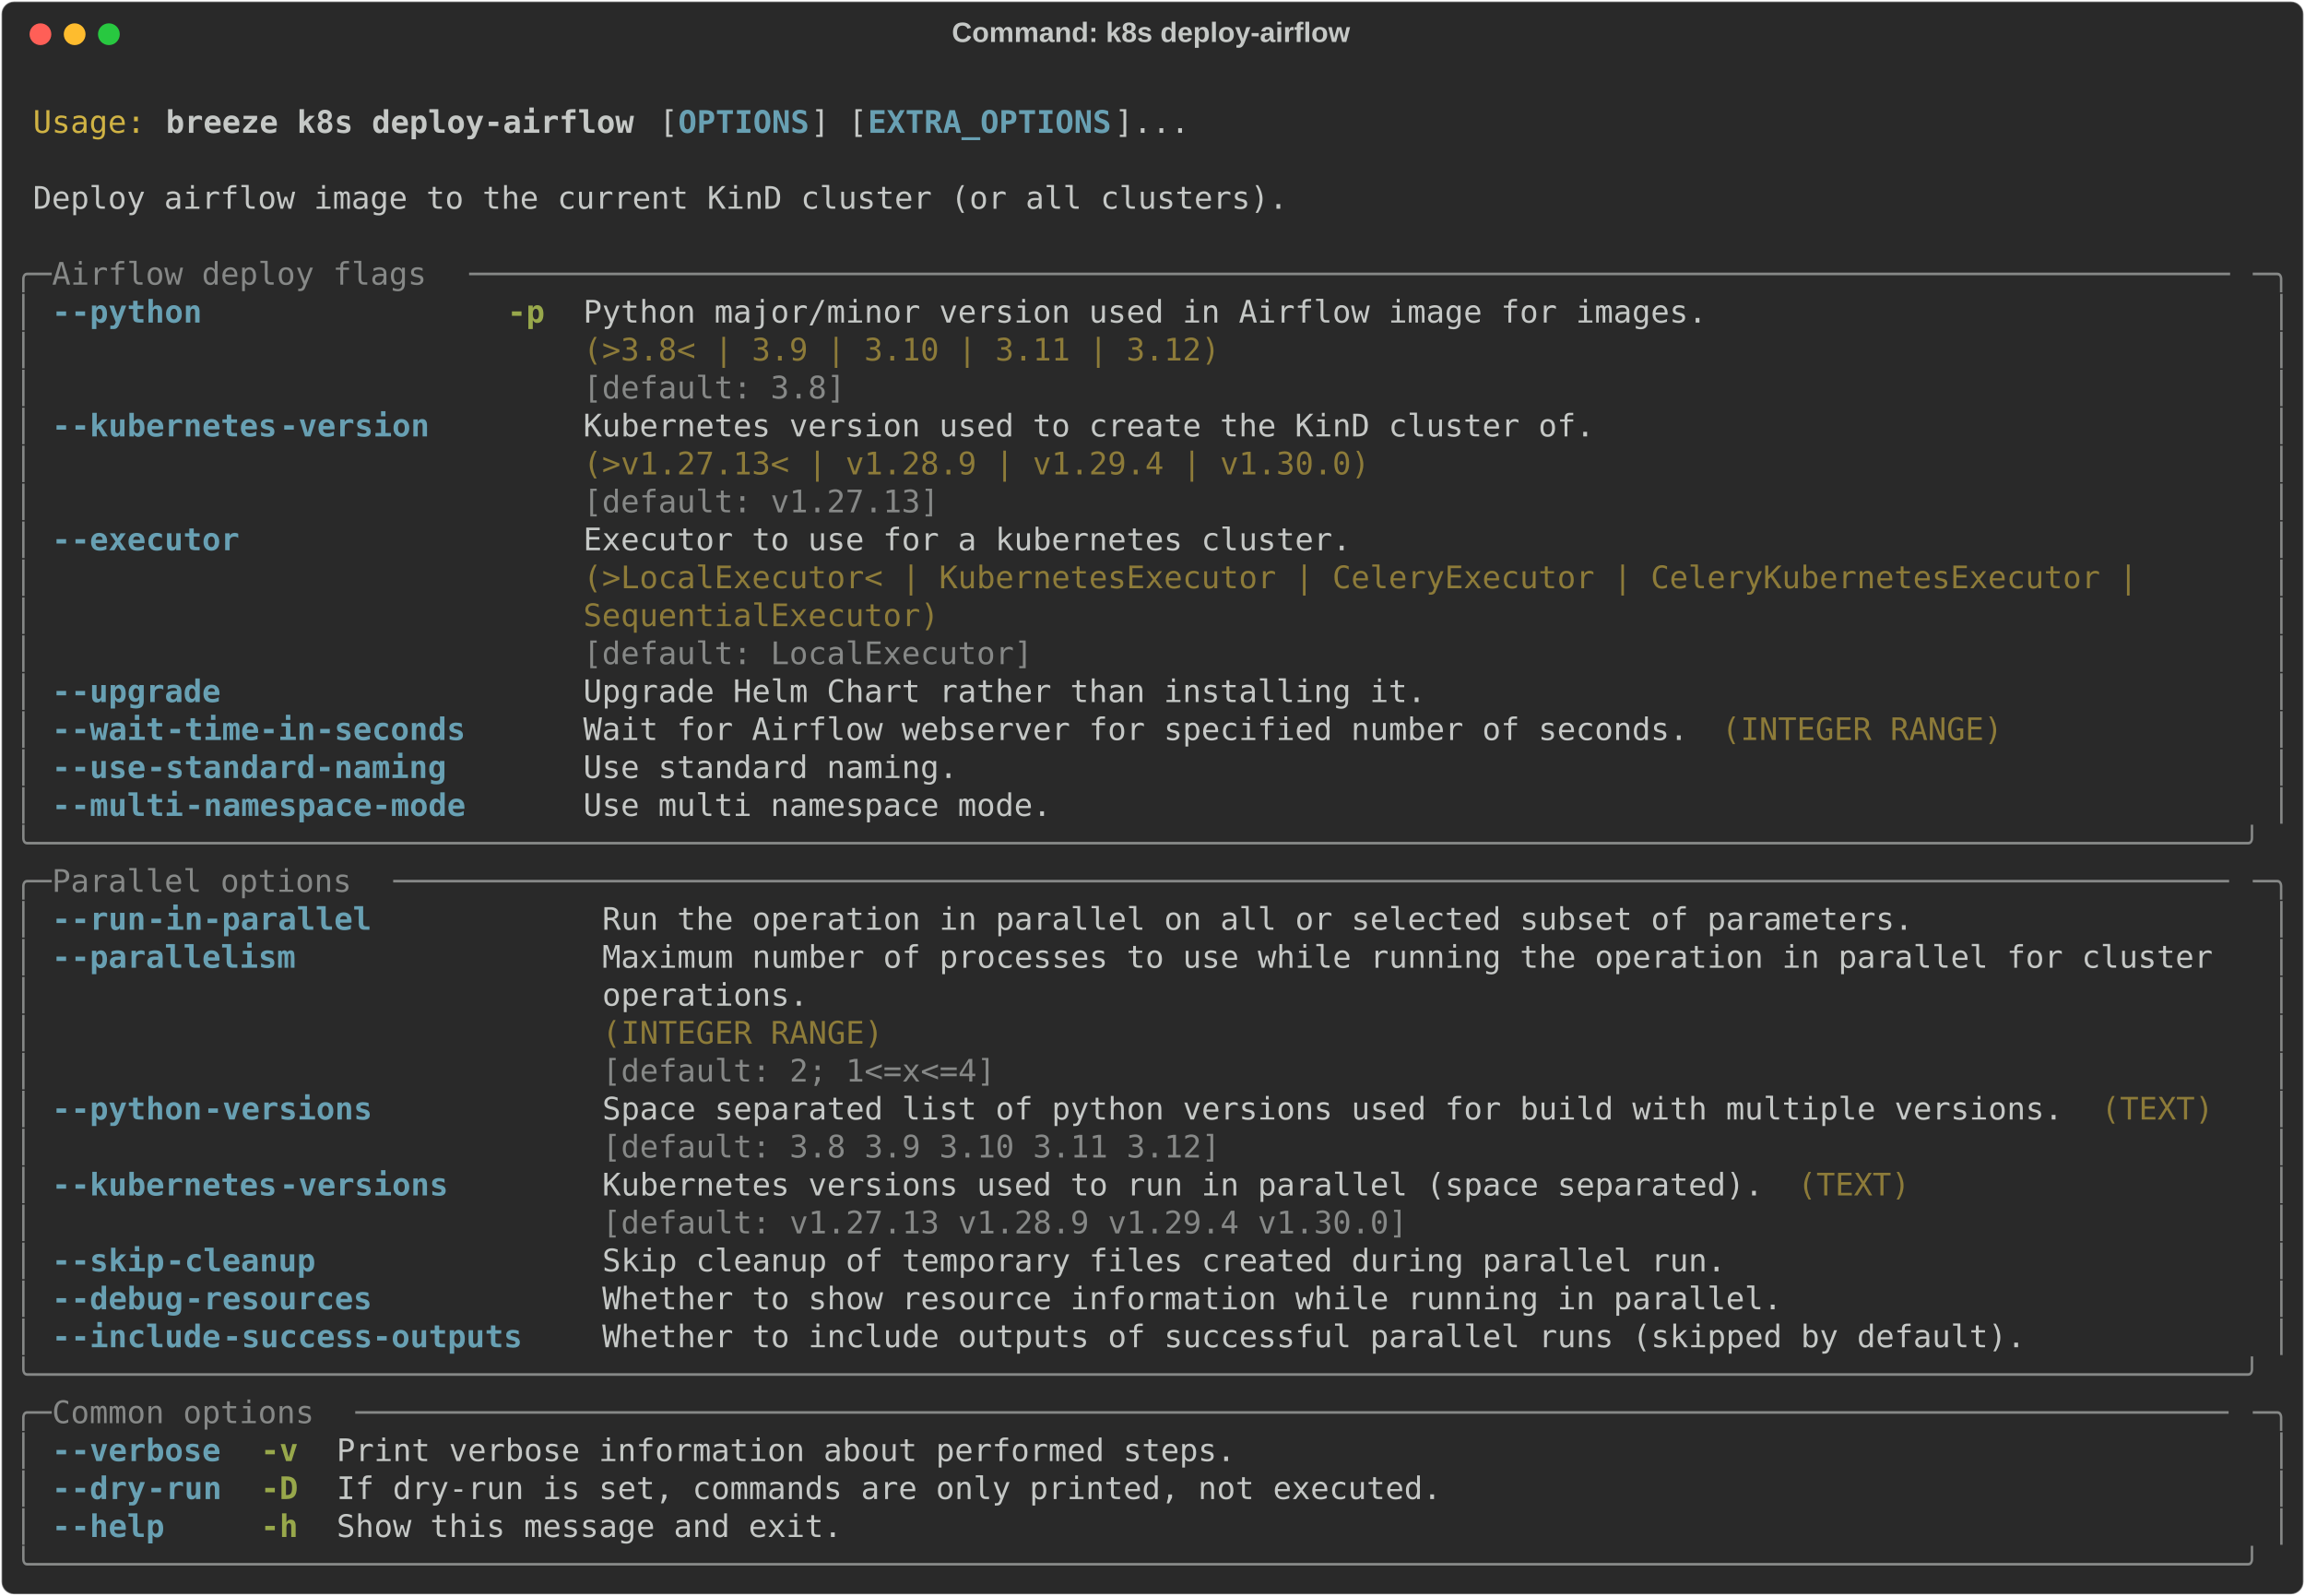
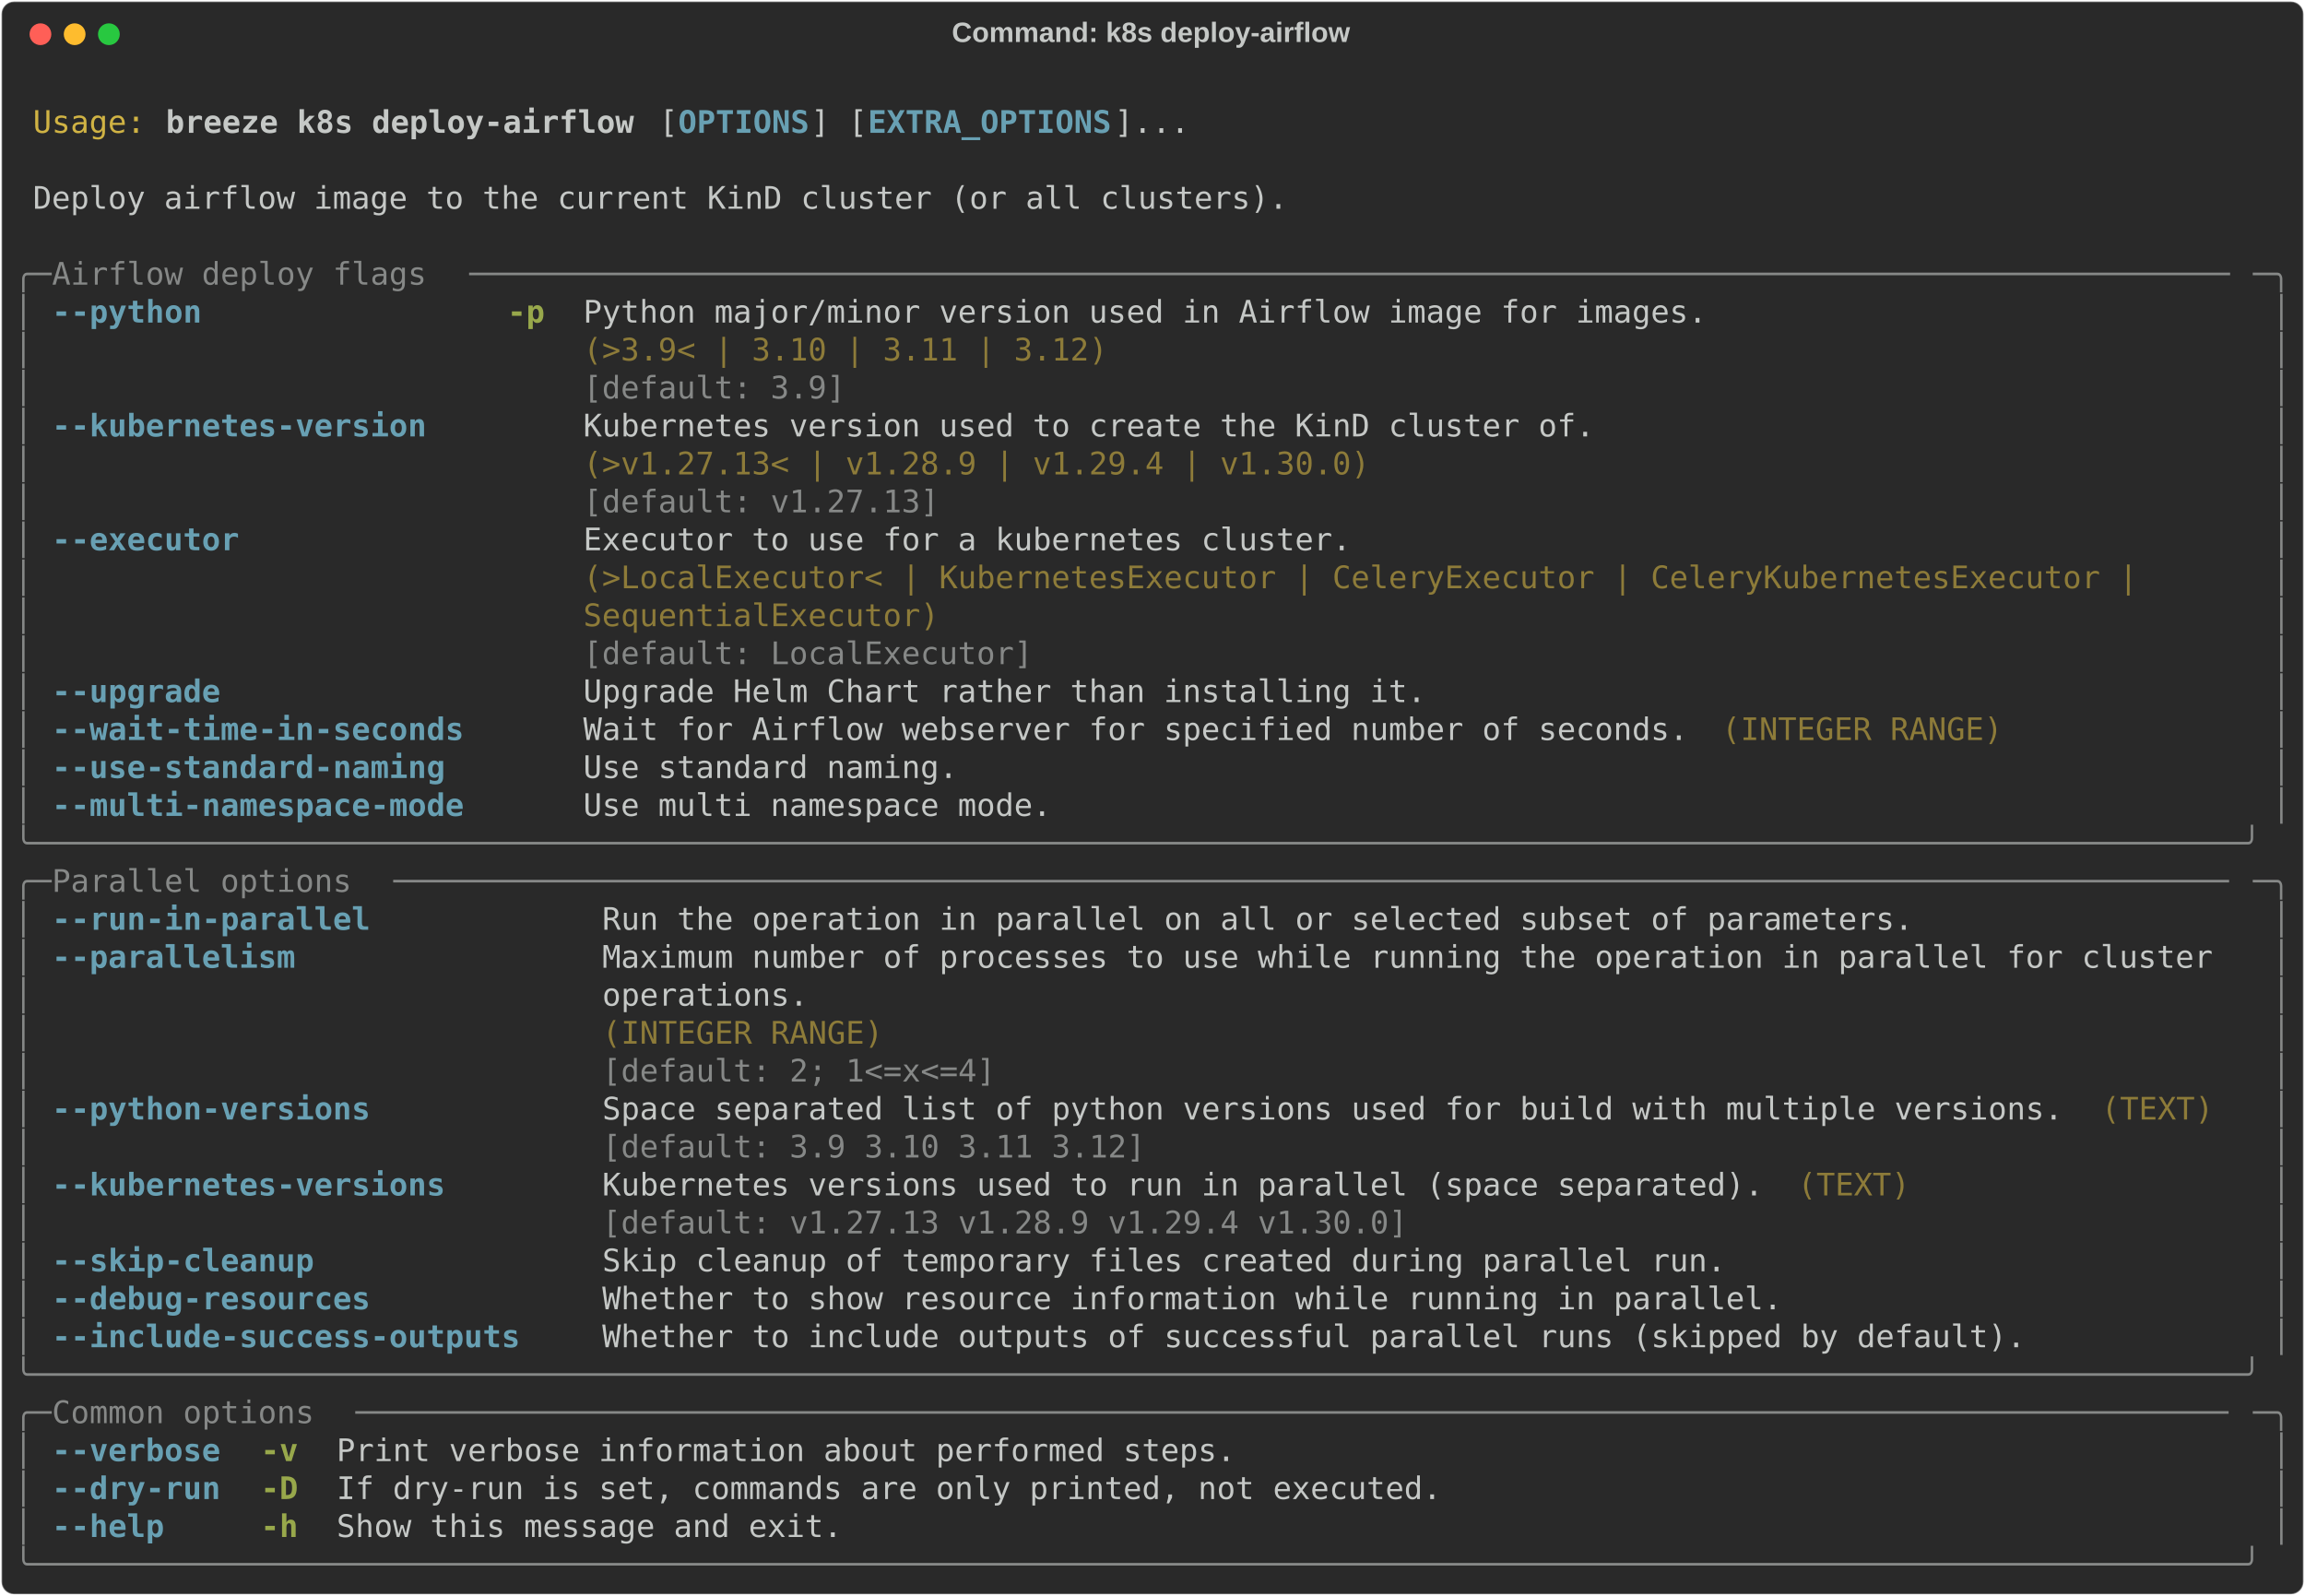
<svg xmlns="http://www.w3.org/2000/svg" class="rich-terminal" viewBox="0 0 1482 1026.0">
  <style>

    @font-face {
        font-family: "Fira Code";
        src: local("FiraCode-Regular"),
                url("https://cdnjs.cloudflare.com/ajax/libs/firacode/6.2.0/woff2/FiraCode-Regular.woff2") format("woff2"),
                url("https://cdnjs.cloudflare.com/ajax/libs/firacode/6.2.0/woff/FiraCode-Regular.woff") format("woff");
        font-style: normal;
        font-weight: 400;
    }
    @font-face {
        font-family: "Fira Code";
        src: local("FiraCode-Bold"),
                url("https://cdnjs.cloudflare.com/ajax/libs/firacode/6.2.0/woff2/FiraCode-Bold.woff2") format("woff2"),
                url("https://cdnjs.cloudflare.com/ajax/libs/firacode/6.2.0/woff/FiraCode-Bold.woff") format("woff");
        font-style: bold;
        font-weight: 700;
    }

    .breeze-k8s-deploy-airflow-matrix {
        font-family: Fira Code, monospace;
        font-size: 20px;
        line-height: 24.4px;
        font-variant-east-asian: full-width;
    }

    .breeze-k8s-deploy-airflow-title {
        font-size: 18px;
        font-weight: bold;
        font-family: arial;
    }

    .breeze-k8s-deploy-airflow-r1 { fill: #c5c8c6 }
.breeze-k8s-deploy-airflow-r2 { fill: #d0b344 }
.breeze-k8s-deploy-airflow-r3 { fill: #c5c8c6;font-weight: bold }
.breeze-k8s-deploy-airflow-r4 { fill: #68a0b3;font-weight: bold }
.breeze-k8s-deploy-airflow-r5 { fill: #868887 }
.breeze-k8s-deploy-airflow-r6 { fill: #98a84b;font-weight: bold }
.breeze-k8s-deploy-airflow-r7 { fill: #8d7b39 }
    </style>
  <defs>
    <clipPath id="breeze-k8s-deploy-airflow-clip-terminal">
      <rect x="0" y="0" width="1463.0" height="975.0" />
    </clipPath>
    <clipPath id="breeze-k8s-deploy-airflow-line-0">
      <rect x="0" y="1.5" width="1464" height="24.65" />
    </clipPath>
    <clipPath id="breeze-k8s-deploy-airflow-line-1">
      <rect x="0" y="25.9" width="1464" height="24.65" />
    </clipPath>
    <clipPath id="breeze-k8s-deploy-airflow-line-2">
      <rect x="0" y="50.3" width="1464" height="24.65" />
    </clipPath>
    <clipPath id="breeze-k8s-deploy-airflow-line-3">
      <rect x="0" y="74.7" width="1464" height="24.65" />
    </clipPath>
    <clipPath id="breeze-k8s-deploy-airflow-line-4">
      <rect x="0" y="99.1" width="1464" height="24.65" />
    </clipPath>
    <clipPath id="breeze-k8s-deploy-airflow-line-5">
      <rect x="0" y="123.5" width="1464" height="24.65" />
    </clipPath>
    <clipPath id="breeze-k8s-deploy-airflow-line-6">
      <rect x="0" y="147.9" width="1464" height="24.65" />
    </clipPath>
    <clipPath id="breeze-k8s-deploy-airflow-line-7">
      <rect x="0" y="172.3" width="1464" height="24.65" />
    </clipPath>
    <clipPath id="breeze-k8s-deploy-airflow-line-8">
      <rect x="0" y="196.7" width="1464" height="24.65" />
    </clipPath>
    <clipPath id="breeze-k8s-deploy-airflow-line-9">
      <rect x="0" y="221.1" width="1464" height="24.65" />
    </clipPath>
    <clipPath id="breeze-k8s-deploy-airflow-line-10">
      <rect x="0" y="245.5" width="1464" height="24.65" />
    </clipPath>
    <clipPath id="breeze-k8s-deploy-airflow-line-11">
      <rect x="0" y="269.9" width="1464" height="24.65" />
    </clipPath>
    <clipPath id="breeze-k8s-deploy-airflow-line-12">
      <rect x="0" y="294.3" width="1464" height="24.65" />
    </clipPath>
    <clipPath id="breeze-k8s-deploy-airflow-line-13">
      <rect x="0" y="318.7" width="1464" height="24.65" />
    </clipPath>
    <clipPath id="breeze-k8s-deploy-airflow-line-14">
      <rect x="0" y="343.1" width="1464" height="24.65" />
    </clipPath>
    <clipPath id="breeze-k8s-deploy-airflow-line-15">
      <rect x="0" y="367.5" width="1464" height="24.65" />
    </clipPath>
    <clipPath id="breeze-k8s-deploy-airflow-line-16">
      <rect x="0" y="391.9" width="1464" height="24.65" />
    </clipPath>
    <clipPath id="breeze-k8s-deploy-airflow-line-17">
      <rect x="0" y="416.3" width="1464" height="24.65" />
    </clipPath>
    <clipPath id="breeze-k8s-deploy-airflow-line-18">
      <rect x="0" y="440.7" width="1464" height="24.65" />
    </clipPath>
    <clipPath id="breeze-k8s-deploy-airflow-line-19">
      <rect x="0" y="465.1" width="1464" height="24.65" />
    </clipPath>
    <clipPath id="breeze-k8s-deploy-airflow-line-20">
      <rect x="0" y="489.5" width="1464" height="24.65" />
    </clipPath>
    <clipPath id="breeze-k8s-deploy-airflow-line-21">
      <rect x="0" y="513.9" width="1464" height="24.65" />
    </clipPath>
    <clipPath id="breeze-k8s-deploy-airflow-line-22">
      <rect x="0" y="538.3" width="1464" height="24.65" />
    </clipPath>
    <clipPath id="breeze-k8s-deploy-airflow-line-23">
      <rect x="0" y="562.7" width="1464" height="24.65" />
    </clipPath>
    <clipPath id="breeze-k8s-deploy-airflow-line-24">
      <rect x="0" y="587.1" width="1464" height="24.65" />
    </clipPath>
    <clipPath id="breeze-k8s-deploy-airflow-line-25">
      <rect x="0" y="611.5" width="1464" height="24.65" />
    </clipPath>
    <clipPath id="breeze-k8s-deploy-airflow-line-26">
      <rect x="0" y="635.9" width="1464" height="24.65" />
    </clipPath>
    <clipPath id="breeze-k8s-deploy-airflow-line-27">
      <rect x="0" y="660.3" width="1464" height="24.65" />
    </clipPath>
    <clipPath id="breeze-k8s-deploy-airflow-line-28">
      <rect x="0" y="684.7" width="1464" height="24.65" />
    </clipPath>
    <clipPath id="breeze-k8s-deploy-airflow-line-29">
      <rect x="0" y="709.1" width="1464" height="24.65" />
    </clipPath>
    <clipPath id="breeze-k8s-deploy-airflow-line-30">
      <rect x="0" y="733.5" width="1464" height="24.65" />
    </clipPath>
    <clipPath id="breeze-k8s-deploy-airflow-line-31">
      <rect x="0" y="757.9" width="1464" height="24.65" />
    </clipPath>
    <clipPath id="breeze-k8s-deploy-airflow-line-32">
      <rect x="0" y="782.3" width="1464" height="24.65" />
    </clipPath>
    <clipPath id="breeze-k8s-deploy-airflow-line-33">
      <rect x="0" y="806.7" width="1464" height="24.65" />
    </clipPath>
    <clipPath id="breeze-k8s-deploy-airflow-line-34">
      <rect x="0" y="831.1" width="1464" height="24.65" />
    </clipPath>
    <clipPath id="breeze-k8s-deploy-airflow-line-35">
      <rect x="0" y="855.5" width="1464" height="24.65" />
    </clipPath>
    <clipPath id="breeze-k8s-deploy-airflow-line-36">
      <rect x="0" y="879.9" width="1464" height="24.65" />
    </clipPath>
    <clipPath id="breeze-k8s-deploy-airflow-line-37">
      <rect x="0" y="904.3" width="1464" height="24.65" />
    </clipPath>
    <clipPath id="breeze-k8s-deploy-airflow-line-38">
      <rect x="0" y="928.7" width="1464" height="24.65" />
    </clipPath>
  </defs>
  <rect fill="#292929" stroke="rgba(255,255,255,0.35)" stroke-width="1" x="1" y="1" width="1480" height="1024" rx="8" />
  <text class="breeze-k8s-deploy-airflow-title" fill="#c5c8c6" text-anchor="middle" x="740" y="27">Command: k8s deploy-airflow</text>
  <g transform="translate(26,22)">
    <circle cx="0" cy="0" r="7" fill="#ff5f57" />
    <circle cx="22" cy="0" r="7" fill="#febc2e" />
    <circle cx="44" cy="0" r="7" fill="#28c840" />
  </g>
  <g transform="translate(9, 41)" clip-path="url(#breeze-k8s-deploy-airflow-clip-terminal)">
    <g class="breeze-k8s-deploy-airflow-matrix">
      <text class="breeze-k8s-deploy-airflow-r1" x="1464" y="20" textLength="12.2" clip-path="url(#breeze-k8s-deploy-airflow-line-0)">
</text>
      <text class="breeze-k8s-deploy-airflow-r2" x="12.2" y="44.4" textLength="73.2" clip-path="url(#breeze-k8s-deploy-airflow-line-1)">Usage:</text>
      <text class="breeze-k8s-deploy-airflow-r3" x="97.6" y="44.4" textLength="305" clip-path="url(#breeze-k8s-deploy-airflow-line-1)">breeze k8s deploy-airflow</text>
      <text class="breeze-k8s-deploy-airflow-r1" x="414.8" y="44.4" textLength="12.2" clip-path="url(#breeze-k8s-deploy-airflow-line-1)">[</text>
      <text class="breeze-k8s-deploy-airflow-r4" x="427" y="44.4" textLength="85.4" clip-path="url(#breeze-k8s-deploy-airflow-line-1)">OPTIONS</text>
      <text class="breeze-k8s-deploy-airflow-r1" x="512.4" y="44.4" textLength="36.6" clip-path="url(#breeze-k8s-deploy-airflow-line-1)">] [</text>
      <text class="breeze-k8s-deploy-airflow-r4" x="549" y="44.4" textLength="158.6" clip-path="url(#breeze-k8s-deploy-airflow-line-1)">EXTRA_OPTIONS</text>
      <text class="breeze-k8s-deploy-airflow-r1" x="707.6" y="44.4" textLength="48.8" clip-path="url(#breeze-k8s-deploy-airflow-line-1)">]...</text>
      <text class="breeze-k8s-deploy-airflow-r1" x="1464" y="44.4" textLength="12.2" clip-path="url(#breeze-k8s-deploy-airflow-line-1)">
</text>
      <text class="breeze-k8s-deploy-airflow-r1" x="1464" y="68.8" textLength="12.2" clip-path="url(#breeze-k8s-deploy-airflow-line-2)">
</text>
      <text class="breeze-k8s-deploy-airflow-r1" x="12.2" y="93.2" textLength="817.4" clip-path="url(#breeze-k8s-deploy-airflow-line-3)">Deploy airflow image to the current KinD cluster (or all clusters).</text>
      <text class="breeze-k8s-deploy-airflow-r1" x="1464" y="93.2" textLength="12.2" clip-path="url(#breeze-k8s-deploy-airflow-line-3)">
</text>
      <text class="breeze-k8s-deploy-airflow-r1" x="1464" y="117.6" textLength="12.2" clip-path="url(#breeze-k8s-deploy-airflow-line-4)">
</text>
      <text class="breeze-k8s-deploy-airflow-r5" x="0" y="142" textLength="24.4" clip-path="url(#breeze-k8s-deploy-airflow-line-5)">╭─</text>
      <text class="breeze-k8s-deploy-airflow-r5" x="24.4" y="142" textLength="268.4" clip-path="url(#breeze-k8s-deploy-airflow-line-5)"> Airflow deploy flags </text>
      <text class="breeze-k8s-deploy-airflow-r5" x="292.8" y="142" textLength="1146.8" clip-path="url(#breeze-k8s-deploy-airflow-line-5)">──────────────────────────────────────────────────────────────────────────────────────────────</text>
      <text class="breeze-k8s-deploy-airflow-r5" x="1439.6" y="142" textLength="24.4" clip-path="url(#breeze-k8s-deploy-airflow-line-5)">─╮</text>
      <text class="breeze-k8s-deploy-airflow-r1" x="1464" y="142" textLength="12.2" clip-path="url(#breeze-k8s-deploy-airflow-line-5)">
</text>
      <text class="breeze-k8s-deploy-airflow-r5" x="0" y="166.4" textLength="12.2" clip-path="url(#breeze-k8s-deploy-airflow-line-6)">│</text>
-       <text class="breeze-k8s-deploy-airflow-r4" x="24.4" y="166.4" textLength="12.2" clip-path="url(#breeze-k8s-deploy-airflow-line-6)">-</text>
-       <text class="breeze-k8s-deploy-airflow-r4" x="36.6" y="166.4" textLength="85.4" clip-path="url(#breeze-k8s-deploy-airflow-line-6)">-python</text>
+       <text class="breeze-k8s-deploy-airflow-r4" x="24.4" y="166.4" textLength="97.6" clip-path="url(#breeze-k8s-deploy-airflow-line-6)">--python</text>
      <text class="breeze-k8s-deploy-airflow-r6" x="317.2" y="166.4" textLength="24.4" clip-path="url(#breeze-k8s-deploy-airflow-line-6)">-p</text>
      <text class="breeze-k8s-deploy-airflow-r1" x="366" y="166.4" textLength="732" clip-path="url(#breeze-k8s-deploy-airflow-line-6)">Python major/minor version used in Airflow image for images.</text>
      <text class="breeze-k8s-deploy-airflow-r5" x="1451.8" y="166.4" textLength="12.2" clip-path="url(#breeze-k8s-deploy-airflow-line-6)">│</text>
      <text class="breeze-k8s-deploy-airflow-r1" x="1464" y="166.4" textLength="12.2" clip-path="url(#breeze-k8s-deploy-airflow-line-6)">
</text>
      <text class="breeze-k8s-deploy-airflow-r5" x="0" y="190.8" textLength="12.2" clip-path="url(#breeze-k8s-deploy-airflow-line-7)">│</text>
-       <text class="breeze-k8s-deploy-airflow-r7" x="366" y="190.8" textLength="732" clip-path="url(#breeze-k8s-deploy-airflow-line-7)">(&gt;3.8&lt; | 3.9 | 3.10 | 3.11 | 3.12)                          </text>
+       <text class="breeze-k8s-deploy-airflow-r7" x="366" y="190.8" textLength="732" clip-path="url(#breeze-k8s-deploy-airflow-line-7)">(&gt;3.9&lt; | 3.10 | 3.11 | 3.12)                                </text>
      <text class="breeze-k8s-deploy-airflow-r5" x="1451.8" y="190.8" textLength="12.2" clip-path="url(#breeze-k8s-deploy-airflow-line-7)">│</text>
      <text class="breeze-k8s-deploy-airflow-r1" x="1464" y="190.8" textLength="12.2" clip-path="url(#breeze-k8s-deploy-airflow-line-7)">
</text>
      <text class="breeze-k8s-deploy-airflow-r5" x="0" y="215.2" textLength="12.2" clip-path="url(#breeze-k8s-deploy-airflow-line-8)">│</text>
-       <text class="breeze-k8s-deploy-airflow-r5" x="366" y="215.2" textLength="732" clip-path="url(#breeze-k8s-deploy-airflow-line-8)">[default: 3.8]                                              </text>
+       <text class="breeze-k8s-deploy-airflow-r5" x="366" y="215.2" textLength="732" clip-path="url(#breeze-k8s-deploy-airflow-line-8)">[default: 3.9]                                              </text>
      <text class="breeze-k8s-deploy-airflow-r5" x="1451.8" y="215.2" textLength="12.2" clip-path="url(#breeze-k8s-deploy-airflow-line-8)">│</text>
      <text class="breeze-k8s-deploy-airflow-r1" x="1464" y="215.2" textLength="12.2" clip-path="url(#breeze-k8s-deploy-airflow-line-8)">
</text>
      <text class="breeze-k8s-deploy-airflow-r5" x="0" y="239.6" textLength="12.2" clip-path="url(#breeze-k8s-deploy-airflow-line-9)">│</text>
-       <text class="breeze-k8s-deploy-airflow-r4" x="24.4" y="239.6" textLength="12.2" clip-path="url(#breeze-k8s-deploy-airflow-line-9)">-</text>
-       <text class="breeze-k8s-deploy-airflow-r4" x="36.6" y="239.6" textLength="134.2" clip-path="url(#breeze-k8s-deploy-airflow-line-9)">-kubernetes</text>
-       <text class="breeze-k8s-deploy-airflow-r4" x="170.8" y="239.6" textLength="97.6" clip-path="url(#breeze-k8s-deploy-airflow-line-9)">-version</text>
+       <text class="breeze-k8s-deploy-airflow-r4" x="24.4" y="239.6" textLength="244" clip-path="url(#breeze-k8s-deploy-airflow-line-9)">--kubernetes-version</text>
      <text class="breeze-k8s-deploy-airflow-r1" x="366" y="239.6" textLength="658.8" clip-path="url(#breeze-k8s-deploy-airflow-line-9)">Kubernetes version used to create the KinD cluster of.</text>
      <text class="breeze-k8s-deploy-airflow-r5" x="1451.8" y="239.6" textLength="12.2" clip-path="url(#breeze-k8s-deploy-airflow-line-9)">│</text>
      <text class="breeze-k8s-deploy-airflow-r1" x="1464" y="239.6" textLength="12.2" clip-path="url(#breeze-k8s-deploy-airflow-line-9)">
</text>
      <text class="breeze-k8s-deploy-airflow-r5" x="0" y="264" textLength="12.2" clip-path="url(#breeze-k8s-deploy-airflow-line-10)">│</text>
      <text class="breeze-k8s-deploy-airflow-r7" x="366" y="264" textLength="658.8" clip-path="url(#breeze-k8s-deploy-airflow-line-10)">(&gt;v1.27.13&lt; | v1.28.9 | v1.29.4 | v1.30.0)            </text>
      <text class="breeze-k8s-deploy-airflow-r5" x="1451.8" y="264" textLength="12.2" clip-path="url(#breeze-k8s-deploy-airflow-line-10)">│</text>
      <text class="breeze-k8s-deploy-airflow-r1" x="1464" y="264" textLength="12.2" clip-path="url(#breeze-k8s-deploy-airflow-line-10)">
</text>
      <text class="breeze-k8s-deploy-airflow-r5" x="0" y="288.4" textLength="12.2" clip-path="url(#breeze-k8s-deploy-airflow-line-11)">│</text>
      <text class="breeze-k8s-deploy-airflow-r5" x="366" y="288.4" textLength="658.8" clip-path="url(#breeze-k8s-deploy-airflow-line-11)">[default: v1.27.13]                                   </text>
      <text class="breeze-k8s-deploy-airflow-r5" x="1451.8" y="288.4" textLength="12.2" clip-path="url(#breeze-k8s-deploy-airflow-line-11)">│</text>
      <text class="breeze-k8s-deploy-airflow-r1" x="1464" y="288.4" textLength="12.2" clip-path="url(#breeze-k8s-deploy-airflow-line-11)">
</text>
      <text class="breeze-k8s-deploy-airflow-r5" x="0" y="312.8" textLength="12.2" clip-path="url(#breeze-k8s-deploy-airflow-line-12)">│</text>
-       <text class="breeze-k8s-deploy-airflow-r4" x="24.4" y="312.8" textLength="12.2" clip-path="url(#breeze-k8s-deploy-airflow-line-12)">-</text>
-       <text class="breeze-k8s-deploy-airflow-r4" x="36.6" y="312.8" textLength="109.8" clip-path="url(#breeze-k8s-deploy-airflow-line-12)">-executor</text>
+       <text class="breeze-k8s-deploy-airflow-r4" x="24.4" y="312.8" textLength="122" clip-path="url(#breeze-k8s-deploy-airflow-line-12)">--executor</text>
      <text class="breeze-k8s-deploy-airflow-r1" x="366" y="312.8" textLength="1073.6" clip-path="url(#breeze-k8s-deploy-airflow-line-12)">Executor to use for a kubernetes cluster.                                               </text>
      <text class="breeze-k8s-deploy-airflow-r5" x="1451.8" y="312.8" textLength="12.2" clip-path="url(#breeze-k8s-deploy-airflow-line-12)">│</text>
      <text class="breeze-k8s-deploy-airflow-r1" x="1464" y="312.8" textLength="12.2" clip-path="url(#breeze-k8s-deploy-airflow-line-12)">
</text>
      <text class="breeze-k8s-deploy-airflow-r5" x="0" y="337.2" textLength="12.2" clip-path="url(#breeze-k8s-deploy-airflow-line-13)">│</text>
      <text class="breeze-k8s-deploy-airflow-r7" x="366" y="337.2" textLength="1073.6" clip-path="url(#breeze-k8s-deploy-airflow-line-13)">(&gt;LocalExecutor&lt; | KubernetesExecutor | CeleryExecutor | CeleryKubernetesExecutor |     </text>
      <text class="breeze-k8s-deploy-airflow-r5" x="1451.8" y="337.2" textLength="12.2" clip-path="url(#breeze-k8s-deploy-airflow-line-13)">│</text>
      <text class="breeze-k8s-deploy-airflow-r1" x="1464" y="337.2" textLength="12.2" clip-path="url(#breeze-k8s-deploy-airflow-line-13)">
</text>
      <text class="breeze-k8s-deploy-airflow-r5" x="0" y="361.6" textLength="12.2" clip-path="url(#breeze-k8s-deploy-airflow-line-14)">│</text>
      <text class="breeze-k8s-deploy-airflow-r7" x="366" y="361.6" textLength="1073.6" clip-path="url(#breeze-k8s-deploy-airflow-line-14)">SequentialExecutor)                                                                     </text>
      <text class="breeze-k8s-deploy-airflow-r5" x="1451.8" y="361.6" textLength="12.2" clip-path="url(#breeze-k8s-deploy-airflow-line-14)">│</text>
      <text class="breeze-k8s-deploy-airflow-r1" x="1464" y="361.6" textLength="12.2" clip-path="url(#breeze-k8s-deploy-airflow-line-14)">
</text>
      <text class="breeze-k8s-deploy-airflow-r5" x="0" y="386" textLength="12.2" clip-path="url(#breeze-k8s-deploy-airflow-line-15)">│</text>
      <text class="breeze-k8s-deploy-airflow-r5" x="366" y="386" textLength="1073.6" clip-path="url(#breeze-k8s-deploy-airflow-line-15)">[default: LocalExecutor]                                                                </text>
      <text class="breeze-k8s-deploy-airflow-r5" x="1451.8" y="386" textLength="12.2" clip-path="url(#breeze-k8s-deploy-airflow-line-15)">│</text>
      <text class="breeze-k8s-deploy-airflow-r1" x="1464" y="386" textLength="12.2" clip-path="url(#breeze-k8s-deploy-airflow-line-15)">
</text>
      <text class="breeze-k8s-deploy-airflow-r5" x="0" y="410.4" textLength="12.2" clip-path="url(#breeze-k8s-deploy-airflow-line-16)">│</text>
-       <text class="breeze-k8s-deploy-airflow-r4" x="24.4" y="410.4" textLength="12.2" clip-path="url(#breeze-k8s-deploy-airflow-line-16)">-</text>
-       <text class="breeze-k8s-deploy-airflow-r4" x="36.6" y="410.4" textLength="97.6" clip-path="url(#breeze-k8s-deploy-airflow-line-16)">-upgrade</text>
+       <text class="breeze-k8s-deploy-airflow-r4" x="24.4" y="410.4" textLength="109.8" clip-path="url(#breeze-k8s-deploy-airflow-line-16)">--upgrade</text>
      <text class="breeze-k8s-deploy-airflow-r1" x="366" y="410.4" textLength="549" clip-path="url(#breeze-k8s-deploy-airflow-line-16)">Upgrade Helm Chart rather than installing it.</text>
      <text class="breeze-k8s-deploy-airflow-r5" x="1451.8" y="410.4" textLength="12.2" clip-path="url(#breeze-k8s-deploy-airflow-line-16)">│</text>
      <text class="breeze-k8s-deploy-airflow-r1" x="1464" y="410.4" textLength="12.2" clip-path="url(#breeze-k8s-deploy-airflow-line-16)">
</text>
      <text class="breeze-k8s-deploy-airflow-r5" x="0" y="434.8" textLength="12.2" clip-path="url(#breeze-k8s-deploy-airflow-line-17)">│</text>
-       <text class="breeze-k8s-deploy-airflow-r4" x="24.4" y="434.8" textLength="12.2" clip-path="url(#breeze-k8s-deploy-airflow-line-17)">-</text>
-       <text class="breeze-k8s-deploy-airflow-r4" x="36.6" y="434.8" textLength="61" clip-path="url(#breeze-k8s-deploy-airflow-line-17)">-wait</text>
-       <text class="breeze-k8s-deploy-airflow-r4" x="97.6" y="434.8" textLength="195.2" clip-path="url(#breeze-k8s-deploy-airflow-line-17)">-time-in-seconds</text>
+       <text class="breeze-k8s-deploy-airflow-r4" x="24.4" y="434.8" textLength="268.4" clip-path="url(#breeze-k8s-deploy-airflow-line-17)">--wait-time-in-seconds</text>
      <text class="breeze-k8s-deploy-airflow-r1" x="366" y="434.8" textLength="719.8" clip-path="url(#breeze-k8s-deploy-airflow-line-17)">Wait for Airflow webserver for specified number of seconds.</text>
      <text class="breeze-k8s-deploy-airflow-r7" x="1098" y="434.8" textLength="183" clip-path="url(#breeze-k8s-deploy-airflow-line-17)">(INTEGER RANGE)</text>
      <text class="breeze-k8s-deploy-airflow-r5" x="1451.8" y="434.8" textLength="12.2" clip-path="url(#breeze-k8s-deploy-airflow-line-17)">│</text>
      <text class="breeze-k8s-deploy-airflow-r1" x="1464" y="434.8" textLength="12.2" clip-path="url(#breeze-k8s-deploy-airflow-line-17)">
</text>
      <text class="breeze-k8s-deploy-airflow-r5" x="0" y="459.2" textLength="12.2" clip-path="url(#breeze-k8s-deploy-airflow-line-18)">│</text>
-       <text class="breeze-k8s-deploy-airflow-r4" x="24.4" y="459.2" textLength="12.2" clip-path="url(#breeze-k8s-deploy-airflow-line-18)">-</text>
-       <text class="breeze-k8s-deploy-airflow-r4" x="36.6" y="459.2" textLength="48.8" clip-path="url(#breeze-k8s-deploy-airflow-line-18)">-use</text>
-       <text class="breeze-k8s-deploy-airflow-r4" x="85.4" y="459.2" textLength="195.2" clip-path="url(#breeze-k8s-deploy-airflow-line-18)">-standard-naming</text>
+       <text class="breeze-k8s-deploy-airflow-r4" x="24.4" y="459.2" textLength="256.2" clip-path="url(#breeze-k8s-deploy-airflow-line-18)">--use-standard-naming</text>
      <text class="breeze-k8s-deploy-airflow-r1" x="366" y="459.2" textLength="244" clip-path="url(#breeze-k8s-deploy-airflow-line-18)">Use standard naming.</text>
      <text class="breeze-k8s-deploy-airflow-r5" x="1451.8" y="459.2" textLength="12.2" clip-path="url(#breeze-k8s-deploy-airflow-line-18)">│</text>
      <text class="breeze-k8s-deploy-airflow-r1" x="1464" y="459.2" textLength="12.2" clip-path="url(#breeze-k8s-deploy-airflow-line-18)">
</text>
      <text class="breeze-k8s-deploy-airflow-r5" x="0" y="483.6" textLength="12.2" clip-path="url(#breeze-k8s-deploy-airflow-line-19)">│</text>
-       <text class="breeze-k8s-deploy-airflow-r4" x="24.4" y="483.6" textLength="12.2" clip-path="url(#breeze-k8s-deploy-airflow-line-19)">-</text>
-       <text class="breeze-k8s-deploy-airflow-r4" x="36.6" y="483.6" textLength="73.2" clip-path="url(#breeze-k8s-deploy-airflow-line-19)">-multi</text>
-       <text class="breeze-k8s-deploy-airflow-r4" x="109.8" y="483.6" textLength="183" clip-path="url(#breeze-k8s-deploy-airflow-line-19)">-namespace-mode</text>
+       <text class="breeze-k8s-deploy-airflow-r4" x="24.4" y="483.6" textLength="268.4" clip-path="url(#breeze-k8s-deploy-airflow-line-19)">--multi-namespace-mode</text>
      <text class="breeze-k8s-deploy-airflow-r1" x="366" y="483.6" textLength="305" clip-path="url(#breeze-k8s-deploy-airflow-line-19)">Use multi namespace mode.</text>
      <text class="breeze-k8s-deploy-airflow-r5" x="1451.8" y="483.6" textLength="12.2" clip-path="url(#breeze-k8s-deploy-airflow-line-19)">│</text>
      <text class="breeze-k8s-deploy-airflow-r1" x="1464" y="483.6" textLength="12.2" clip-path="url(#breeze-k8s-deploy-airflow-line-19)">
</text>
      <text class="breeze-k8s-deploy-airflow-r5" x="0" y="508" textLength="1464" clip-path="url(#breeze-k8s-deploy-airflow-line-20)">╰──────────────────────────────────────────────────────────────────────────────────────────────────────────────────────╯</text>
      <text class="breeze-k8s-deploy-airflow-r1" x="1464" y="508" textLength="12.2" clip-path="url(#breeze-k8s-deploy-airflow-line-20)">
</text>
      <text class="breeze-k8s-deploy-airflow-r5" x="0" y="532.4" textLength="24.4" clip-path="url(#breeze-k8s-deploy-airflow-line-21)">╭─</text>
      <text class="breeze-k8s-deploy-airflow-r5" x="24.4" y="532.4" textLength="219.6" clip-path="url(#breeze-k8s-deploy-airflow-line-21)"> Parallel options </text>
      <text class="breeze-k8s-deploy-airflow-r5" x="244" y="532.4" textLength="1195.6" clip-path="url(#breeze-k8s-deploy-airflow-line-21)">──────────────────────────────────────────────────────────────────────────────────────────────────</text>
      <text class="breeze-k8s-deploy-airflow-r5" x="1439.6" y="532.4" textLength="24.4" clip-path="url(#breeze-k8s-deploy-airflow-line-21)">─╮</text>
      <text class="breeze-k8s-deploy-airflow-r1" x="1464" y="532.4" textLength="12.2" clip-path="url(#breeze-k8s-deploy-airflow-line-21)">
</text>
      <text class="breeze-k8s-deploy-airflow-r5" x="0" y="556.8" textLength="12.2" clip-path="url(#breeze-k8s-deploy-airflow-line-22)">│</text>
-       <text class="breeze-k8s-deploy-airflow-r4" x="24.4" y="556.8" textLength="12.2" clip-path="url(#breeze-k8s-deploy-airflow-line-22)">-</text>
-       <text class="breeze-k8s-deploy-airflow-r4" x="36.6" y="556.8" textLength="48.8" clip-path="url(#breeze-k8s-deploy-airflow-line-22)">-run</text>
-       <text class="breeze-k8s-deploy-airflow-r4" x="85.4" y="556.8" textLength="146.4" clip-path="url(#breeze-k8s-deploy-airflow-line-22)">-in-parallel</text>
+       <text class="breeze-k8s-deploy-airflow-r4" x="24.4" y="556.8" textLength="207.4" clip-path="url(#breeze-k8s-deploy-airflow-line-22)">--run-in-parallel</text>
      <text class="breeze-k8s-deploy-airflow-r1" x="378.2" y="556.8" textLength="854" clip-path="url(#breeze-k8s-deploy-airflow-line-22)">Run the operation in parallel on all or selected subset of parameters.</text>
      <text class="breeze-k8s-deploy-airflow-r5" x="1451.8" y="556.8" textLength="12.2" clip-path="url(#breeze-k8s-deploy-airflow-line-22)">│</text>
      <text class="breeze-k8s-deploy-airflow-r1" x="1464" y="556.8" textLength="12.2" clip-path="url(#breeze-k8s-deploy-airflow-line-22)">
</text>
      <text class="breeze-k8s-deploy-airflow-r5" x="0" y="581.2" textLength="12.2" clip-path="url(#breeze-k8s-deploy-airflow-line-23)">│</text>
-       <text class="breeze-k8s-deploy-airflow-r4" x="24.4" y="581.2" textLength="12.2" clip-path="url(#breeze-k8s-deploy-airflow-line-23)">-</text>
-       <text class="breeze-k8s-deploy-airflow-r4" x="36.6" y="581.2" textLength="146.4" clip-path="url(#breeze-k8s-deploy-airflow-line-23)">-parallelism</text>
+       <text class="breeze-k8s-deploy-airflow-r4" x="24.4" y="581.2" textLength="158.6" clip-path="url(#breeze-k8s-deploy-airflow-line-23)">--parallelism</text>
      <text class="breeze-k8s-deploy-airflow-r1" x="378.2" y="581.2" textLength="1061.4" clip-path="url(#breeze-k8s-deploy-airflow-line-23)">Maximum number of processes to use while running the operation in parallel for cluster </text>
      <text class="breeze-k8s-deploy-airflow-r5" x="1451.8" y="581.2" textLength="12.2" clip-path="url(#breeze-k8s-deploy-airflow-line-23)">│</text>
      <text class="breeze-k8s-deploy-airflow-r1" x="1464" y="581.2" textLength="12.2" clip-path="url(#breeze-k8s-deploy-airflow-line-23)">
</text>
      <text class="breeze-k8s-deploy-airflow-r5" x="0" y="605.6" textLength="12.2" clip-path="url(#breeze-k8s-deploy-airflow-line-24)">│</text>
      <text class="breeze-k8s-deploy-airflow-r1" x="378.2" y="605.6" textLength="1061.4" clip-path="url(#breeze-k8s-deploy-airflow-line-24)">operations.                                                                            </text>
      <text class="breeze-k8s-deploy-airflow-r5" x="1451.8" y="605.6" textLength="12.2" clip-path="url(#breeze-k8s-deploy-airflow-line-24)">│</text>
      <text class="breeze-k8s-deploy-airflow-r1" x="1464" y="605.6" textLength="12.2" clip-path="url(#breeze-k8s-deploy-airflow-line-24)">
</text>
      <text class="breeze-k8s-deploy-airflow-r5" x="0" y="630" textLength="12.2" clip-path="url(#breeze-k8s-deploy-airflow-line-25)">│</text>
      <text class="breeze-k8s-deploy-airflow-r7" x="378.2" y="630" textLength="1061.4" clip-path="url(#breeze-k8s-deploy-airflow-line-25)">(INTEGER RANGE)                                                                        </text>
      <text class="breeze-k8s-deploy-airflow-r5" x="1451.8" y="630" textLength="12.2" clip-path="url(#breeze-k8s-deploy-airflow-line-25)">│</text>
      <text class="breeze-k8s-deploy-airflow-r1" x="1464" y="630" textLength="12.2" clip-path="url(#breeze-k8s-deploy-airflow-line-25)">
</text>
      <text class="breeze-k8s-deploy-airflow-r5" x="0" y="654.4" textLength="12.2" clip-path="url(#breeze-k8s-deploy-airflow-line-26)">│</text>
      <text class="breeze-k8s-deploy-airflow-r5" x="378.2" y="654.4" textLength="1061.4" clip-path="url(#breeze-k8s-deploy-airflow-line-26)">[default: 2; 1&lt;=x&lt;=4]                                                                  </text>
      <text class="breeze-k8s-deploy-airflow-r5" x="1451.8" y="654.4" textLength="12.2" clip-path="url(#breeze-k8s-deploy-airflow-line-26)">│</text>
      <text class="breeze-k8s-deploy-airflow-r1" x="1464" y="654.4" textLength="12.2" clip-path="url(#breeze-k8s-deploy-airflow-line-26)">
</text>
      <text class="breeze-k8s-deploy-airflow-r5" x="0" y="678.8" textLength="12.2" clip-path="url(#breeze-k8s-deploy-airflow-line-27)">│</text>
-       <text class="breeze-k8s-deploy-airflow-r4" x="24.4" y="678.8" textLength="12.2" clip-path="url(#breeze-k8s-deploy-airflow-line-27)">-</text>
-       <text class="breeze-k8s-deploy-airflow-r4" x="36.6" y="678.8" textLength="85.4" clip-path="url(#breeze-k8s-deploy-airflow-line-27)">-python</text>
-       <text class="breeze-k8s-deploy-airflow-r4" x="122" y="678.8" textLength="109.8" clip-path="url(#breeze-k8s-deploy-airflow-line-27)">-versions</text>
+       <text class="breeze-k8s-deploy-airflow-r4" x="24.4" y="678.8" textLength="207.4" clip-path="url(#breeze-k8s-deploy-airflow-line-27)">--python-versions</text>
      <text class="breeze-k8s-deploy-airflow-r1" x="378.2" y="678.8" textLength="951.6" clip-path="url(#breeze-k8s-deploy-airflow-line-27)">Space separated list of python versions used for build with multiple versions.</text>
      <text class="breeze-k8s-deploy-airflow-r7" x="1342" y="678.8" textLength="73.2" clip-path="url(#breeze-k8s-deploy-airflow-line-27)">(TEXT)</text>
      <text class="breeze-k8s-deploy-airflow-r5" x="1451.8" y="678.8" textLength="12.2" clip-path="url(#breeze-k8s-deploy-airflow-line-27)">│</text>
      <text class="breeze-k8s-deploy-airflow-r1" x="1464" y="678.8" textLength="12.2" clip-path="url(#breeze-k8s-deploy-airflow-line-27)">
</text>
      <text class="breeze-k8s-deploy-airflow-r5" x="0" y="703.2" textLength="12.2" clip-path="url(#breeze-k8s-deploy-airflow-line-28)">│</text>
-       <text class="breeze-k8s-deploy-airflow-r5" x="378.2" y="703.2" textLength="951.6" clip-path="url(#breeze-k8s-deploy-airflow-line-28)">[default: 3.8 3.9 3.10 3.11 3.12]                                             </text>
+       <text class="breeze-k8s-deploy-airflow-r5" x="378.2" y="703.2" textLength="951.6" clip-path="url(#breeze-k8s-deploy-airflow-line-28)">[default: 3.9 3.10 3.11 3.12]                                                 </text>
      <text class="breeze-k8s-deploy-airflow-r5" x="1451.8" y="703.2" textLength="12.2" clip-path="url(#breeze-k8s-deploy-airflow-line-28)">│</text>
      <text class="breeze-k8s-deploy-airflow-r1" x="1464" y="703.2" textLength="12.2" clip-path="url(#breeze-k8s-deploy-airflow-line-28)">
</text>
      <text class="breeze-k8s-deploy-airflow-r5" x="0" y="727.6" textLength="12.2" clip-path="url(#breeze-k8s-deploy-airflow-line-29)">│</text>
-       <text class="breeze-k8s-deploy-airflow-r4" x="24.4" y="727.6" textLength="12.2" clip-path="url(#breeze-k8s-deploy-airflow-line-29)">-</text>
-       <text class="breeze-k8s-deploy-airflow-r4" x="36.6" y="727.6" textLength="134.2" clip-path="url(#breeze-k8s-deploy-airflow-line-29)">-kubernetes</text>
-       <text class="breeze-k8s-deploy-airflow-r4" x="170.8" y="727.6" textLength="109.8" clip-path="url(#breeze-k8s-deploy-airflow-line-29)">-versions</text>
+       <text class="breeze-k8s-deploy-airflow-r4" x="24.4" y="727.6" textLength="256.2" clip-path="url(#breeze-k8s-deploy-airflow-line-29)">--kubernetes-versions</text>
      <text class="breeze-k8s-deploy-airflow-r1" x="378.2" y="727.6" textLength="756.4" clip-path="url(#breeze-k8s-deploy-airflow-line-29)">Kubernetes versions used to run in parallel (space separated).</text>
      <text class="breeze-k8s-deploy-airflow-r7" x="1146.8" y="727.6" textLength="73.2" clip-path="url(#breeze-k8s-deploy-airflow-line-29)">(TEXT)</text>
      <text class="breeze-k8s-deploy-airflow-r5" x="1451.8" y="727.6" textLength="12.2" clip-path="url(#breeze-k8s-deploy-airflow-line-29)">│</text>
      <text class="breeze-k8s-deploy-airflow-r1" x="1464" y="727.6" textLength="12.2" clip-path="url(#breeze-k8s-deploy-airflow-line-29)">
</text>
      <text class="breeze-k8s-deploy-airflow-r5" x="0" y="752" textLength="12.2" clip-path="url(#breeze-k8s-deploy-airflow-line-30)">│</text>
      <text class="breeze-k8s-deploy-airflow-r5" x="378.2" y="752" textLength="756.4" clip-path="url(#breeze-k8s-deploy-airflow-line-30)">[default: v1.27.13 v1.28.9 v1.29.4 v1.30.0]                   </text>
      <text class="breeze-k8s-deploy-airflow-r5" x="1451.8" y="752" textLength="12.2" clip-path="url(#breeze-k8s-deploy-airflow-line-30)">│</text>
      <text class="breeze-k8s-deploy-airflow-r1" x="1464" y="752" textLength="12.2" clip-path="url(#breeze-k8s-deploy-airflow-line-30)">
</text>
      <text class="breeze-k8s-deploy-airflow-r5" x="0" y="776.4" textLength="12.2" clip-path="url(#breeze-k8s-deploy-airflow-line-31)">│</text>
-       <text class="breeze-k8s-deploy-airflow-r4" x="24.4" y="776.4" textLength="12.2" clip-path="url(#breeze-k8s-deploy-airflow-line-31)">-</text>
-       <text class="breeze-k8s-deploy-airflow-r4" x="36.6" y="776.4" textLength="61" clip-path="url(#breeze-k8s-deploy-airflow-line-31)">-skip</text>
-       <text class="breeze-k8s-deploy-airflow-r4" x="97.6" y="776.4" textLength="97.6" clip-path="url(#breeze-k8s-deploy-airflow-line-31)">-cleanup</text>
+       <text class="breeze-k8s-deploy-airflow-r4" x="24.4" y="776.4" textLength="170.8" clip-path="url(#breeze-k8s-deploy-airflow-line-31)">--skip-cleanup</text>
      <text class="breeze-k8s-deploy-airflow-r1" x="378.2" y="776.4" textLength="732" clip-path="url(#breeze-k8s-deploy-airflow-line-31)">Skip cleanup of temporary files created during parallel run.</text>
      <text class="breeze-k8s-deploy-airflow-r5" x="1451.8" y="776.4" textLength="12.2" clip-path="url(#breeze-k8s-deploy-airflow-line-31)">│</text>
      <text class="breeze-k8s-deploy-airflow-r1" x="1464" y="776.4" textLength="12.2" clip-path="url(#breeze-k8s-deploy-airflow-line-31)">
</text>
      <text class="breeze-k8s-deploy-airflow-r5" x="0" y="800.8" textLength="12.2" clip-path="url(#breeze-k8s-deploy-airflow-line-32)">│</text>
-       <text class="breeze-k8s-deploy-airflow-r4" x="24.4" y="800.8" textLength="12.2" clip-path="url(#breeze-k8s-deploy-airflow-line-32)">-</text>
-       <text class="breeze-k8s-deploy-airflow-r4" x="36.6" y="800.8" textLength="73.2" clip-path="url(#breeze-k8s-deploy-airflow-line-32)">-debug</text>
-       <text class="breeze-k8s-deploy-airflow-r4" x="109.8" y="800.8" textLength="122" clip-path="url(#breeze-k8s-deploy-airflow-line-32)">-resources</text>
+       <text class="breeze-k8s-deploy-airflow-r4" x="24.4" y="800.8" textLength="207.4" clip-path="url(#breeze-k8s-deploy-airflow-line-32)">--debug-resources</text>
      <text class="breeze-k8s-deploy-airflow-r1" x="378.2" y="800.8" textLength="768.6" clip-path="url(#breeze-k8s-deploy-airflow-line-32)">Whether to show resource information while running in parallel.</text>
      <text class="breeze-k8s-deploy-airflow-r5" x="1451.8" y="800.8" textLength="12.2" clip-path="url(#breeze-k8s-deploy-airflow-line-32)">│</text>
      <text class="breeze-k8s-deploy-airflow-r1" x="1464" y="800.8" textLength="12.2" clip-path="url(#breeze-k8s-deploy-airflow-line-32)">
</text>
      <text class="breeze-k8s-deploy-airflow-r5" x="0" y="825.2" textLength="12.2" clip-path="url(#breeze-k8s-deploy-airflow-line-33)">│</text>
-       <text class="breeze-k8s-deploy-airflow-r4" x="24.4" y="825.2" textLength="12.2" clip-path="url(#breeze-k8s-deploy-airflow-line-33)">-</text>
-       <text class="breeze-k8s-deploy-airflow-r4" x="36.6" y="825.2" textLength="97.6" clip-path="url(#breeze-k8s-deploy-airflow-line-33)">-include</text>
-       <text class="breeze-k8s-deploy-airflow-r4" x="134.2" y="825.2" textLength="195.2" clip-path="url(#breeze-k8s-deploy-airflow-line-33)">-success-outputs</text>
+       <text class="breeze-k8s-deploy-airflow-r4" x="24.4" y="825.2" textLength="305" clip-path="url(#breeze-k8s-deploy-airflow-line-33)">--include-success-outputs</text>
      <text class="breeze-k8s-deploy-airflow-r1" x="378.2" y="825.2" textLength="927.2" clip-path="url(#breeze-k8s-deploy-airflow-line-33)">Whether to include outputs of successful parallel runs (skipped by default).</text>
      <text class="breeze-k8s-deploy-airflow-r5" x="1451.8" y="825.2" textLength="12.2" clip-path="url(#breeze-k8s-deploy-airflow-line-33)">│</text>
      <text class="breeze-k8s-deploy-airflow-r1" x="1464" y="825.2" textLength="12.2" clip-path="url(#breeze-k8s-deploy-airflow-line-33)">
</text>
      <text class="breeze-k8s-deploy-airflow-r5" x="0" y="849.6" textLength="1464" clip-path="url(#breeze-k8s-deploy-airflow-line-34)">╰──────────────────────────────────────────────────────────────────────────────────────────────────────────────────────╯</text>
      <text class="breeze-k8s-deploy-airflow-r1" x="1464" y="849.6" textLength="12.2" clip-path="url(#breeze-k8s-deploy-airflow-line-34)">
</text>
      <text class="breeze-k8s-deploy-airflow-r5" x="0" y="874" textLength="24.4" clip-path="url(#breeze-k8s-deploy-airflow-line-35)">╭─</text>
      <text class="breeze-k8s-deploy-airflow-r5" x="24.4" y="874" textLength="195.2" clip-path="url(#breeze-k8s-deploy-airflow-line-35)"> Common options </text>
      <text class="breeze-k8s-deploy-airflow-r5" x="219.6" y="874" textLength="1220" clip-path="url(#breeze-k8s-deploy-airflow-line-35)">────────────────────────────────────────────────────────────────────────────────────────────────────</text>
      <text class="breeze-k8s-deploy-airflow-r5" x="1439.6" y="874" textLength="24.4" clip-path="url(#breeze-k8s-deploy-airflow-line-35)">─╮</text>
      <text class="breeze-k8s-deploy-airflow-r1" x="1464" y="874" textLength="12.2" clip-path="url(#breeze-k8s-deploy-airflow-line-35)">
</text>
      <text class="breeze-k8s-deploy-airflow-r5" x="0" y="898.4" textLength="12.2" clip-path="url(#breeze-k8s-deploy-airflow-line-36)">│</text>
-       <text class="breeze-k8s-deploy-airflow-r4" x="24.4" y="898.4" textLength="12.2" clip-path="url(#breeze-k8s-deploy-airflow-line-36)">-</text>
-       <text class="breeze-k8s-deploy-airflow-r4" x="36.6" y="898.4" textLength="97.6" clip-path="url(#breeze-k8s-deploy-airflow-line-36)">-verbose</text>
+       <text class="breeze-k8s-deploy-airflow-r4" x="24.4" y="898.4" textLength="109.8" clip-path="url(#breeze-k8s-deploy-airflow-line-36)">--verbose</text>
      <text class="breeze-k8s-deploy-airflow-r6" x="158.6" y="898.4" textLength="24.4" clip-path="url(#breeze-k8s-deploy-airflow-line-36)">-v</text>
      <text class="breeze-k8s-deploy-airflow-r1" x="207.4" y="898.4" textLength="585.6" clip-path="url(#breeze-k8s-deploy-airflow-line-36)">Print verbose information about performed steps.</text>
      <text class="breeze-k8s-deploy-airflow-r5" x="1451.8" y="898.4" textLength="12.2" clip-path="url(#breeze-k8s-deploy-airflow-line-36)">│</text>
      <text class="breeze-k8s-deploy-airflow-r1" x="1464" y="898.4" textLength="12.2" clip-path="url(#breeze-k8s-deploy-airflow-line-36)">
</text>
      <text class="breeze-k8s-deploy-airflow-r5" x="0" y="922.8" textLength="12.2" clip-path="url(#breeze-k8s-deploy-airflow-line-37)">│</text>
-       <text class="breeze-k8s-deploy-airflow-r4" x="24.4" y="922.8" textLength="12.2" clip-path="url(#breeze-k8s-deploy-airflow-line-37)">-</text>
-       <text class="breeze-k8s-deploy-airflow-r4" x="36.6" y="922.8" textLength="48.8" clip-path="url(#breeze-k8s-deploy-airflow-line-37)">-dry</text>
-       <text class="breeze-k8s-deploy-airflow-r4" x="85.4" y="922.8" textLength="48.8" clip-path="url(#breeze-k8s-deploy-airflow-line-37)">-run</text>
+       <text class="breeze-k8s-deploy-airflow-r4" x="24.4" y="922.8" textLength="109.8" clip-path="url(#breeze-k8s-deploy-airflow-line-37)">--dry-run</text>
      <text class="breeze-k8s-deploy-airflow-r6" x="158.6" y="922.8" textLength="24.4" clip-path="url(#breeze-k8s-deploy-airflow-line-37)">-D</text>
      <text class="breeze-k8s-deploy-airflow-r1" x="207.4" y="922.8" textLength="719.8" clip-path="url(#breeze-k8s-deploy-airflow-line-37)">If dry-run is set, commands are only printed, not executed.</text>
      <text class="breeze-k8s-deploy-airflow-r5" x="1451.8" y="922.8" textLength="12.2" clip-path="url(#breeze-k8s-deploy-airflow-line-37)">│</text>
      <text class="breeze-k8s-deploy-airflow-r1" x="1464" y="922.8" textLength="12.2" clip-path="url(#breeze-k8s-deploy-airflow-line-37)">
</text>
      <text class="breeze-k8s-deploy-airflow-r5" x="0" y="947.2" textLength="12.2" clip-path="url(#breeze-k8s-deploy-airflow-line-38)">│</text>
-       <text class="breeze-k8s-deploy-airflow-r4" x="24.4" y="947.2" textLength="12.2" clip-path="url(#breeze-k8s-deploy-airflow-line-38)">-</text>
-       <text class="breeze-k8s-deploy-airflow-r4" x="36.6" y="947.2" textLength="61" clip-path="url(#breeze-k8s-deploy-airflow-line-38)">-help</text>
+       <text class="breeze-k8s-deploy-airflow-r4" x="24.4" y="947.2" textLength="73.2" clip-path="url(#breeze-k8s-deploy-airflow-line-38)">--help</text>
      <text class="breeze-k8s-deploy-airflow-r6" x="158.6" y="947.2" textLength="24.4" clip-path="url(#breeze-k8s-deploy-airflow-line-38)">-h</text>
      <text class="breeze-k8s-deploy-airflow-r1" x="207.4" y="947.2" textLength="329.4" clip-path="url(#breeze-k8s-deploy-airflow-line-38)">Show this message and exit.</text>
      <text class="breeze-k8s-deploy-airflow-r5" x="1451.8" y="947.2" textLength="12.2" clip-path="url(#breeze-k8s-deploy-airflow-line-38)">│</text>
      <text class="breeze-k8s-deploy-airflow-r1" x="1464" y="947.2" textLength="12.2" clip-path="url(#breeze-k8s-deploy-airflow-line-38)">
</text>
      <text class="breeze-k8s-deploy-airflow-r5" x="0" y="971.6" textLength="1464" clip-path="url(#breeze-k8s-deploy-airflow-line-39)">╰──────────────────────────────────────────────────────────────────────────────────────────────────────────────────────╯</text>
      <text class="breeze-k8s-deploy-airflow-r1" x="1464" y="971.6" textLength="12.2" clip-path="url(#breeze-k8s-deploy-airflow-line-39)">
</text>
    </g>
  </g>
</svg>
